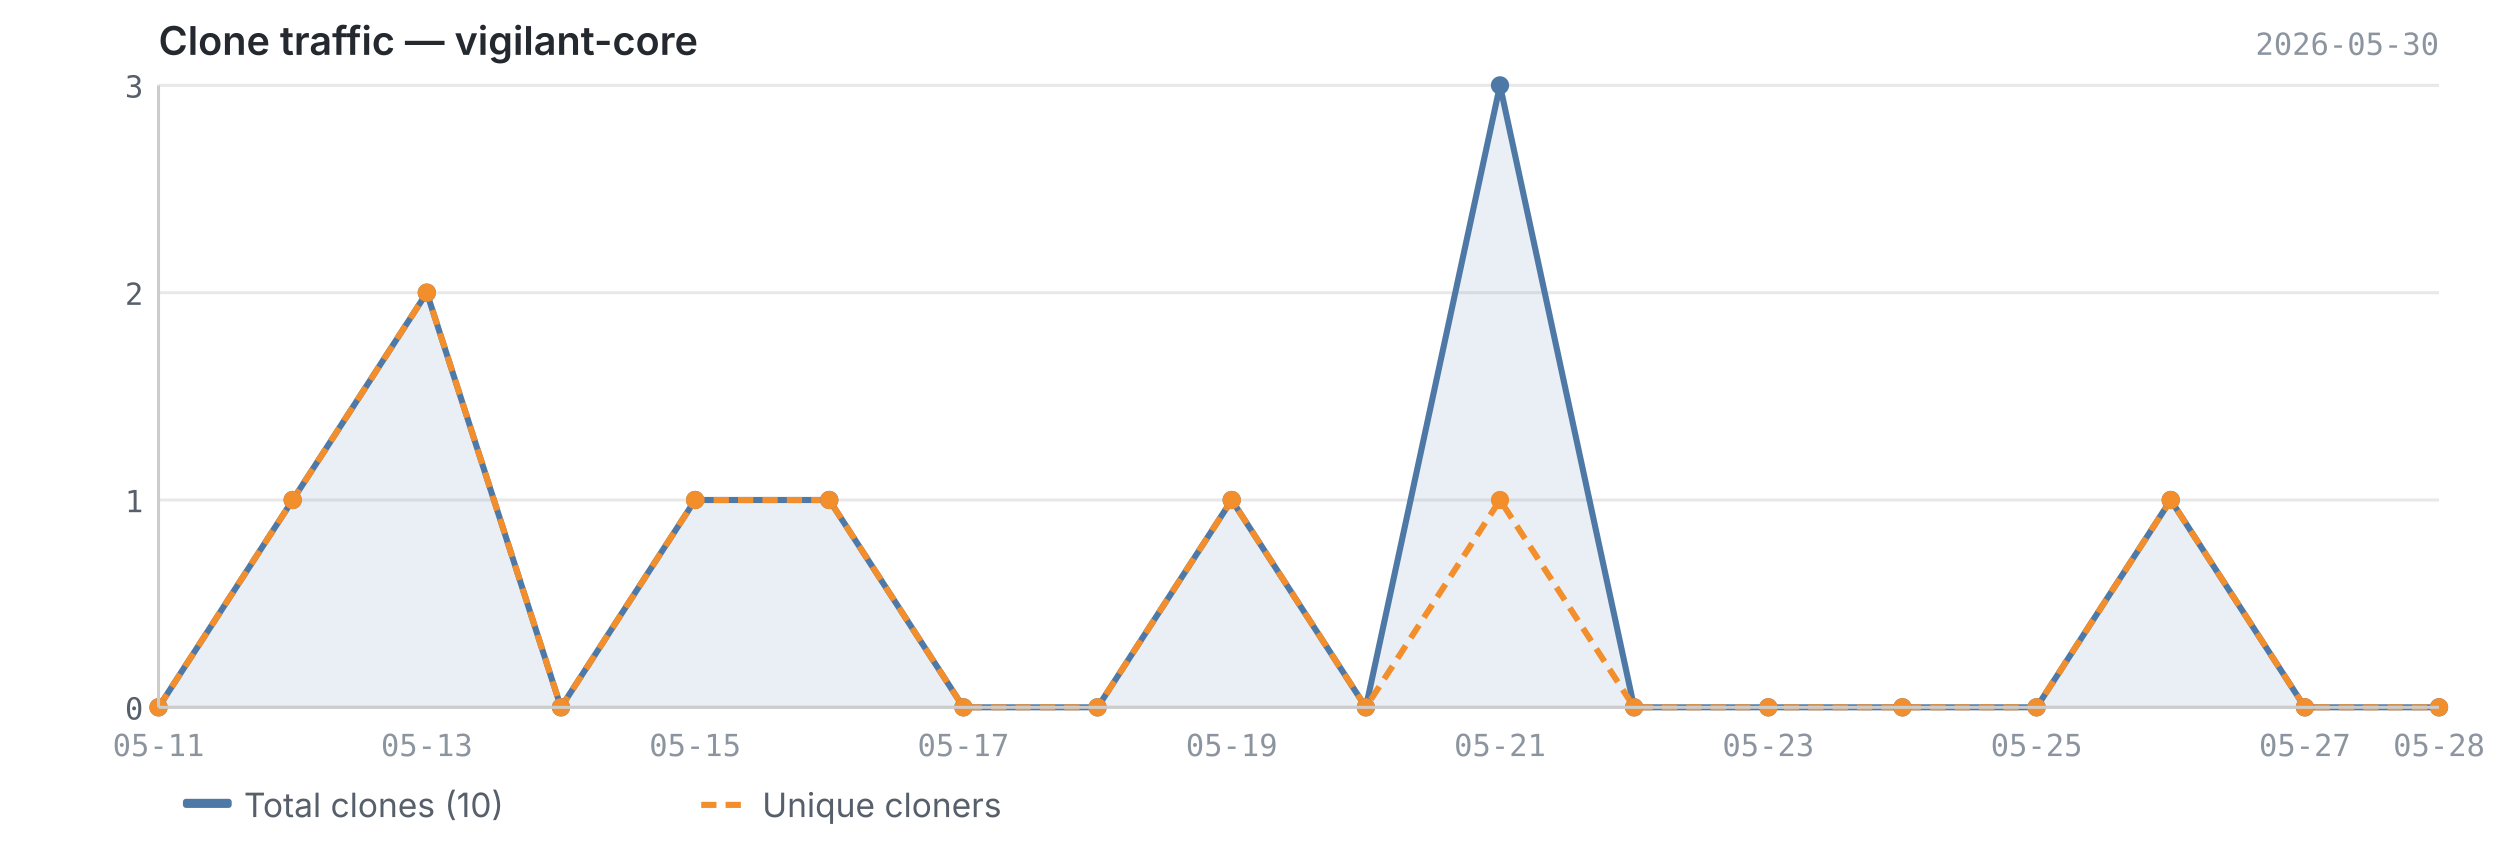
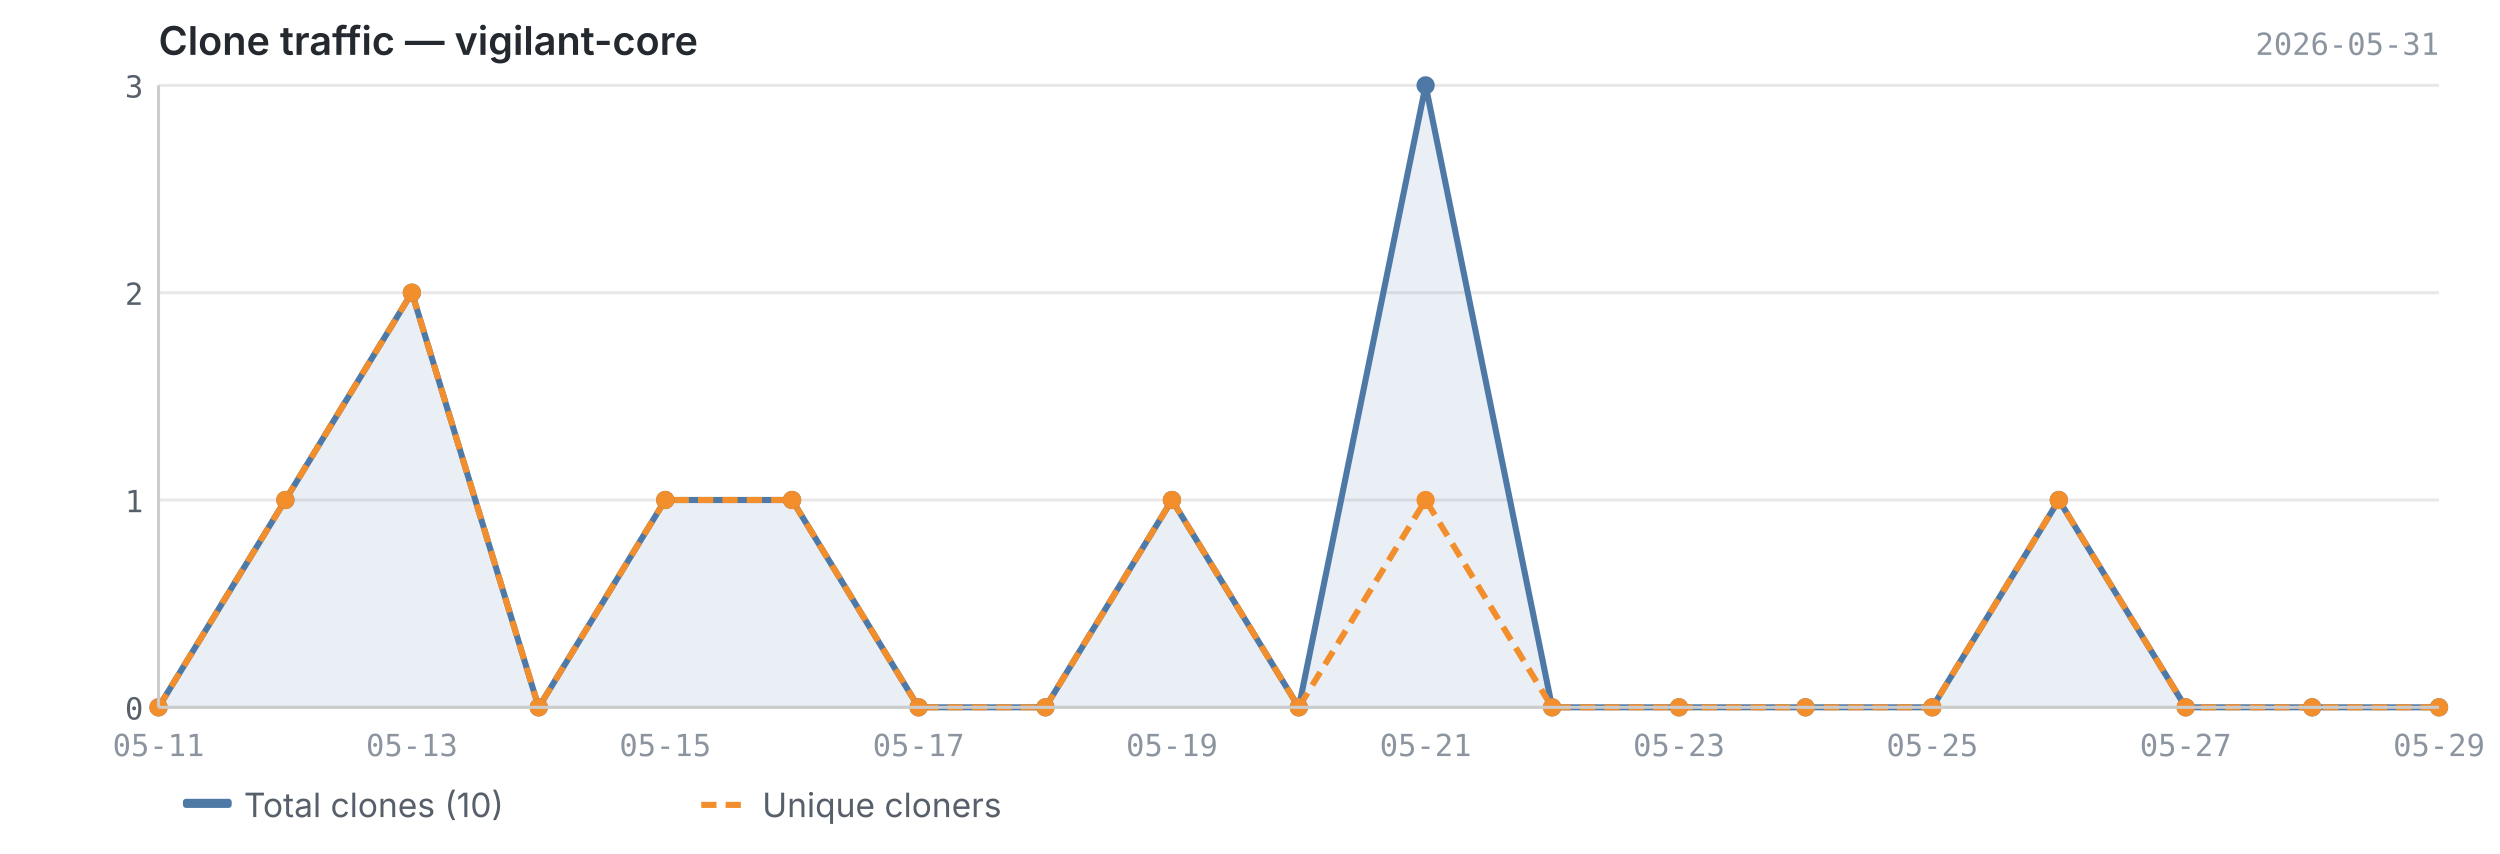
<svg xmlns="http://www.w3.org/2000/svg" viewBox="0 0 820 280" width="820" height="280">
  <text x="52" y="18" font-size="13" font-weight="600" fill="#24292f" font-family="-apple-system, BlinkMacSystemFont, 'Segoe UI', sans-serif">Clone traffic — vigilant-core</text>
-   <text x="800" y="18" font-size="10" fill="#8c959f" font-family="ui-monospace, SFMono-Regular, 'SF Mono', Menlo, monospace" text-anchor="end">2026-05-30</text>
+   <text x="800" y="18" font-size="10" fill="#8c959f" font-family="ui-monospace, SFMono-Regular, 'SF Mono', Menlo, monospace" text-anchor="end">2026-05-31</text>
  <line x1="52" y1="232.0" x2="800" y2="232.0" stroke="#e8e8e8" stroke-width="1" />
  <line x1="52" y1="164.0" x2="800" y2="164.0" stroke="#e8e8e8" stroke-width="1" />
  <line x1="52" y1="96.0" x2="800" y2="96.0" stroke="#e8e8e8" stroke-width="1" />
  <line x1="52" y1="28.0" x2="800" y2="28.0" stroke="#e8e8e8" stroke-width="1" />
-   <path d="M52.0,232.0 L52.0,232.0 L96.0,164.0 L140.0,96.0 L184.0,232.0 L228.0,164.0 L272.0,164.0 L316.0,232.0 L360.0,232.0 L404.0,164.0 L448.0,232.0 L492.0,28.0 L536.0,232.0 L580.0,232.0 L624.0,232.0 L668.0,232.0 L712.0,164.0 L756.0,232.0 L800.0,232.0 L800.0,232.0 L52.0,232.0Z" fill="#4e79a7" opacity="0.12" />
-   <polyline points="52.0,232.0 96.0,164.0 140.0,96.0 184.0,232.0 228.0,164.0 272.0,164.0 316.0,232.0 360.0,232.0 404.0,164.0 448.0,232.0 492.0,28.0 536.0,232.0 580.0,232.0 624.0,232.0 668.0,232.0 712.0,164.0 756.0,232.0 800.0,232.0" fill="none" stroke="#4e79a7" stroke-width="2" stroke-linejoin="round" />
-   <polyline points="52.0,232.0 96.0,164.0 140.0,96.0 184.0,232.0 228.0,164.0 272.0,164.0 316.0,232.0 360.0,232.0 404.0,164.0 448.0,232.0 492.0,164.0 536.0,232.0 580.0,232.0 624.0,232.0 668.0,232.0 712.0,164.0 756.0,232.0 800.0,232.0" fill="none" stroke="#f28e2b" stroke-width="2" stroke-linejoin="round" stroke-dasharray="5,3" />
+   <path d="M52.0,232.0 L52.0,232.0 L93.6,164.0 L135.1,96.0 L176.7,232.0 L218.2,164.0 L259.8,164.0 L301.3,232.0 L342.9,232.0 L384.4,164.0 L426.0,232.0 L467.6,28.0 L509.1,232.0 L550.7,232.0 L592.2,232.0 L633.8,232.0 L675.3,164.0 L716.9,232.0 L758.4,232.0 L800.0,232.0 L800.0,232.0 L52.0,232.0Z" fill="#4e79a7" opacity="0.12" />
+   <polyline points="52.0,232.0 93.6,164.0 135.1,96.0 176.7,232.0 218.2,164.0 259.8,164.0 301.3,232.0 342.9,232.0 384.4,164.0 426.0,232.0 467.6,28.0 509.1,232.0 550.7,232.0 592.2,232.0 633.8,232.0 675.3,164.0 716.9,232.0 758.4,232.0 800.0,232.0" fill="none" stroke="#4e79a7" stroke-width="2" stroke-linejoin="round" />
+   <polyline points="52.0,232.0 93.6,164.0 135.1,96.0 176.7,232.0 218.2,164.0 259.8,164.0 301.3,232.0 342.9,232.0 384.4,164.0 426.0,232.0 467.6,164.0 509.1,232.0 550.7,232.0 592.2,232.0 633.8,232.0 675.3,164.0 716.9,232.0 758.4,232.0 800.0,232.0" fill="none" stroke="#f28e2b" stroke-width="2" stroke-linejoin="round" stroke-dasharray="5,3" />
  <circle cx="52.0" cy="232.0" r="3" fill="#4e79a7" />
-   <circle cx="96.0" cy="164.0" r="3" fill="#4e79a7" />
-   <circle cx="140.0" cy="96.0" r="3" fill="#4e79a7" />
-   <circle cx="184.0" cy="232.0" r="3" fill="#4e79a7" />
-   <circle cx="228.0" cy="164.0" r="3" fill="#4e79a7" />
-   <circle cx="272.0" cy="164.0" r="3" fill="#4e79a7" />
-   <circle cx="316.0" cy="232.0" r="3" fill="#4e79a7" />
-   <circle cx="360.0" cy="232.0" r="3" fill="#4e79a7" />
-   <circle cx="404.0" cy="164.0" r="3" fill="#4e79a7" />
-   <circle cx="448.0" cy="232.0" r="3" fill="#4e79a7" />
-   <circle cx="492.0" cy="28.0" r="3" fill="#4e79a7" />
-   <circle cx="536.0" cy="232.0" r="3" fill="#4e79a7" />
-   <circle cx="580.0" cy="232.0" r="3" fill="#4e79a7" />
-   <circle cx="624.0" cy="232.0" r="3" fill="#4e79a7" />
-   <circle cx="668.0" cy="232.0" r="3" fill="#4e79a7" />
-   <circle cx="712.0" cy="164.0" r="3" fill="#4e79a7" />
-   <circle cx="756.0" cy="232.0" r="3" fill="#4e79a7" />
+   <circle cx="93.6" cy="164.0" r="3" fill="#4e79a7" />
+   <circle cx="135.1" cy="96.0" r="3" fill="#4e79a7" />
+   <circle cx="176.7" cy="232.0" r="3" fill="#4e79a7" />
+   <circle cx="218.2" cy="164.0" r="3" fill="#4e79a7" />
+   <circle cx="259.8" cy="164.0" r="3" fill="#4e79a7" />
+   <circle cx="301.3" cy="232.0" r="3" fill="#4e79a7" />
+   <circle cx="342.9" cy="232.0" r="3" fill="#4e79a7" />
+   <circle cx="384.4" cy="164.0" r="3" fill="#4e79a7" />
+   <circle cx="426.0" cy="232.0" r="3" fill="#4e79a7" />
+   <circle cx="467.6" cy="28.0" r="3" fill="#4e79a7" />
+   <circle cx="509.1" cy="232.0" r="3" fill="#4e79a7" />
+   <circle cx="550.7" cy="232.0" r="3" fill="#4e79a7" />
+   <circle cx="592.2" cy="232.0" r="3" fill="#4e79a7" />
+   <circle cx="633.8" cy="232.0" r="3" fill="#4e79a7" />
+   <circle cx="675.3" cy="164.0" r="3" fill="#4e79a7" />
+   <circle cx="716.9" cy="232.0" r="3" fill="#4e79a7" />
+   <circle cx="758.4" cy="232.0" r="3" fill="#4e79a7" />
  <circle cx="800.0" cy="232.0" r="3" fill="#4e79a7" />
  <circle cx="52.0" cy="232.0" r="3" fill="#f28e2b" />
-   <circle cx="96.0" cy="164.0" r="3" fill="#f28e2b" />
-   <circle cx="140.0" cy="96.0" r="3" fill="#f28e2b" />
-   <circle cx="184.0" cy="232.0" r="3" fill="#f28e2b" />
-   <circle cx="228.0" cy="164.0" r="3" fill="#f28e2b" />
-   <circle cx="272.0" cy="164.0" r="3" fill="#f28e2b" />
-   <circle cx="316.0" cy="232.0" r="3" fill="#f28e2b" />
-   <circle cx="360.0" cy="232.0" r="3" fill="#f28e2b" />
-   <circle cx="404.0" cy="164.0" r="3" fill="#f28e2b" />
-   <circle cx="448.0" cy="232.0" r="3" fill="#f28e2b" />
-   <circle cx="492.0" cy="164.0" r="3" fill="#f28e2b" />
-   <circle cx="536.0" cy="232.0" r="3" fill="#f28e2b" />
-   <circle cx="580.0" cy="232.0" r="3" fill="#f28e2b" />
-   <circle cx="624.0" cy="232.0" r="3" fill="#f28e2b" />
-   <circle cx="668.0" cy="232.0" r="3" fill="#f28e2b" />
-   <circle cx="712.0" cy="164.0" r="3" fill="#f28e2b" />
-   <circle cx="756.0" cy="232.0" r="3" fill="#f28e2b" />
+   <circle cx="93.6" cy="164.0" r="3" fill="#f28e2b" />
+   <circle cx="135.1" cy="96.0" r="3" fill="#f28e2b" />
+   <circle cx="176.7" cy="232.0" r="3" fill="#f28e2b" />
+   <circle cx="218.2" cy="164.0" r="3" fill="#f28e2b" />
+   <circle cx="259.8" cy="164.0" r="3" fill="#f28e2b" />
+   <circle cx="301.3" cy="232.0" r="3" fill="#f28e2b" />
+   <circle cx="342.9" cy="232.0" r="3" fill="#f28e2b" />
+   <circle cx="384.4" cy="164.0" r="3" fill="#f28e2b" />
+   <circle cx="426.0" cy="232.0" r="3" fill="#f28e2b" />
+   <circle cx="467.6" cy="164.0" r="3" fill="#f28e2b" />
+   <circle cx="509.1" cy="232.0" r="3" fill="#f28e2b" />
+   <circle cx="550.7" cy="232.0" r="3" fill="#f28e2b" />
+   <circle cx="592.2" cy="232.0" r="3" fill="#f28e2b" />
+   <circle cx="633.8" cy="232.0" r="3" fill="#f28e2b" />
+   <circle cx="675.3" cy="164.0" r="3" fill="#f28e2b" />
+   <circle cx="716.9" cy="232.0" r="3" fill="#f28e2b" />
+   <circle cx="758.4" cy="232.0" r="3" fill="#f28e2b" />
  <circle cx="800.0" cy="232.0" r="3" fill="#f28e2b" />
  <line x1="52" y1="28" x2="52" y2="232" stroke="#cccccc" stroke-width="1" />
  <line x1="52" y1="232" x2="800" y2="232" stroke="#cccccc" stroke-width="1" />
  <text x="47" y="236.0" text-anchor="end" font-size="10" fill="#57606a" font-family="ui-monospace, SFMono-Regular, 'SF Mono', Menlo, monospace">0</text>
  <text x="47" y="168.0" text-anchor="end" font-size="10" fill="#57606a" font-family="ui-monospace, SFMono-Regular, 'SF Mono', Menlo, monospace">1</text>
  <text x="47" y="100.0" text-anchor="end" font-size="10" fill="#57606a" font-family="ui-monospace, SFMono-Regular, 'SF Mono', Menlo, monospace">2</text>
  <text x="47" y="32.0" text-anchor="end" font-size="10" fill="#57606a" font-family="ui-monospace, SFMono-Regular, 'SF Mono', Menlo, monospace">3</text>
  <text x="52.0" y="248" text-anchor="middle" font-size="10" fill="#8c959f" font-family="ui-monospace, SFMono-Regular, 'SF Mono', Menlo, monospace">05-11</text>
-   <text x="140.0" y="248" text-anchor="middle" font-size="10" fill="#8c959f" font-family="ui-monospace, SFMono-Regular, 'SF Mono', Menlo, monospace">05-13</text>
-   <text x="228.0" y="248" text-anchor="middle" font-size="10" fill="#8c959f" font-family="ui-monospace, SFMono-Regular, 'SF Mono', Menlo, monospace">05-15</text>
-   <text x="316.0" y="248" text-anchor="middle" font-size="10" fill="#8c959f" font-family="ui-monospace, SFMono-Regular, 'SF Mono', Menlo, monospace">05-17</text>
-   <text x="404.0" y="248" text-anchor="middle" font-size="10" fill="#8c959f" font-family="ui-monospace, SFMono-Regular, 'SF Mono', Menlo, monospace">05-19</text>
-   <text x="492.0" y="248" text-anchor="middle" font-size="10" fill="#8c959f" font-family="ui-monospace, SFMono-Regular, 'SF Mono', Menlo, monospace">05-21</text>
-   <text x="580.0" y="248" text-anchor="middle" font-size="10" fill="#8c959f" font-family="ui-monospace, SFMono-Regular, 'SF Mono', Menlo, monospace">05-23</text>
-   <text x="668.0" y="248" text-anchor="middle" font-size="10" fill="#8c959f" font-family="ui-monospace, SFMono-Regular, 'SF Mono', Menlo, monospace">05-25</text>
-   <text x="756.0" y="248" text-anchor="middle" font-size="10" fill="#8c959f" font-family="ui-monospace, SFMono-Regular, 'SF Mono', Menlo, monospace">05-27</text>
-   <text x="800.0" y="248" text-anchor="middle" font-size="10" fill="#8c959f" font-family="ui-monospace, SFMono-Regular, 'SF Mono', Menlo, monospace">05-28</text>
+   <text x="135.1" y="248" text-anchor="middle" font-size="10" fill="#8c959f" font-family="ui-monospace, SFMono-Regular, 'SF Mono', Menlo, monospace">05-13</text>
+   <text x="218.2" y="248" text-anchor="middle" font-size="10" fill="#8c959f" font-family="ui-monospace, SFMono-Regular, 'SF Mono', Menlo, monospace">05-15</text>
+   <text x="301.3" y="248" text-anchor="middle" font-size="10" fill="#8c959f" font-family="ui-monospace, SFMono-Regular, 'SF Mono', Menlo, monospace">05-17</text>
+   <text x="384.4" y="248" text-anchor="middle" font-size="10" fill="#8c959f" font-family="ui-monospace, SFMono-Regular, 'SF Mono', Menlo, monospace">05-19</text>
+   <text x="467.6" y="248" text-anchor="middle" font-size="10" fill="#8c959f" font-family="ui-monospace, SFMono-Regular, 'SF Mono', Menlo, monospace">05-21</text>
+   <text x="550.7" y="248" text-anchor="middle" font-size="10" fill="#8c959f" font-family="ui-monospace, SFMono-Regular, 'SF Mono', Menlo, monospace">05-23</text>
+   <text x="633.8" y="248" text-anchor="middle" font-size="10" fill="#8c959f" font-family="ui-monospace, SFMono-Regular, 'SF Mono', Menlo, monospace">05-25</text>
+   <text x="716.9" y="248" text-anchor="middle" font-size="10" fill="#8c959f" font-family="ui-monospace, SFMono-Regular, 'SF Mono', Menlo, monospace">05-27</text>
+   <text x="800.0" y="248" text-anchor="middle" font-size="10" fill="#8c959f" font-family="ui-monospace, SFMono-Regular, 'SF Mono', Menlo, monospace">05-29</text>
  <rect x="60" y="262" width="16" height="3" fill="#4e79a7" rx="1" />
  <text x="80" y="268" font-size="11" fill="#57606a" font-family="-apple-system, BlinkMacSystemFont, 'Segoe UI', sans-serif">Total clones (10)</text>
  <line x1="230" y1="264" x2="246" y2="264" stroke="#f28e2b" stroke-width="2" stroke-dasharray="5,3" />
  <text x="250" y="268" font-size="11" fill="#57606a" font-family="-apple-system, BlinkMacSystemFont, 'Segoe UI', sans-serif">Unique cloners</text>
</svg>
